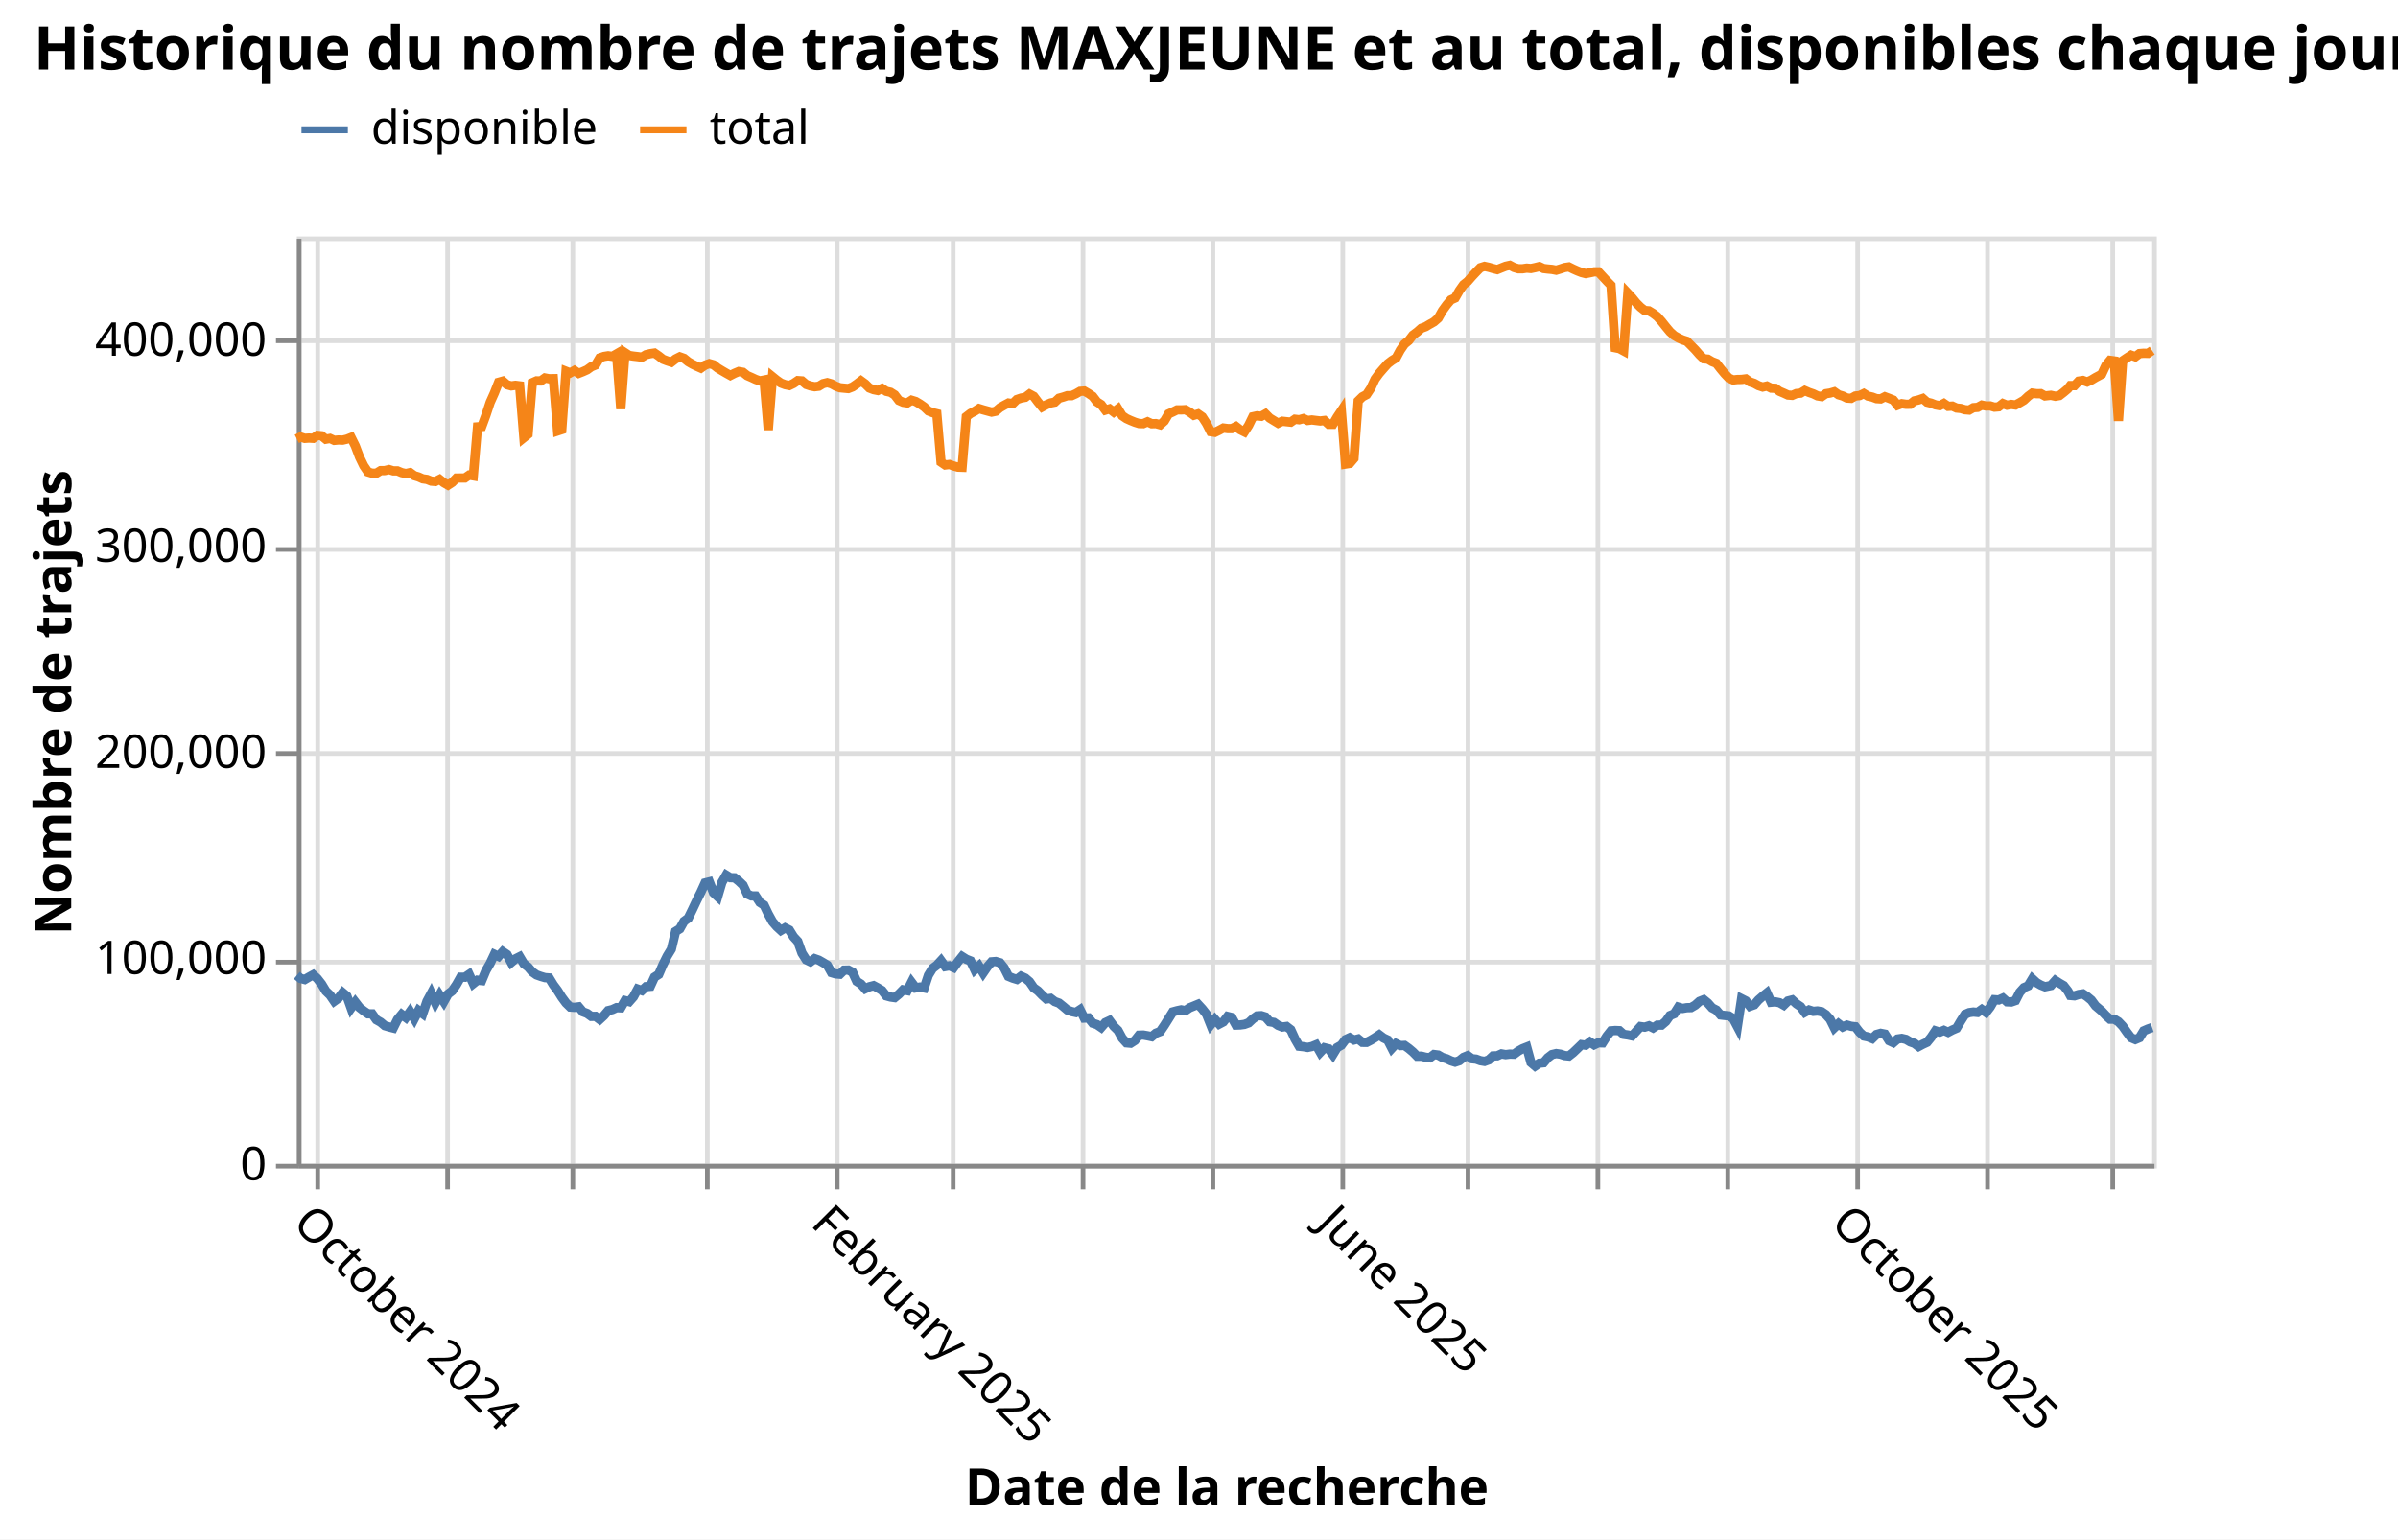
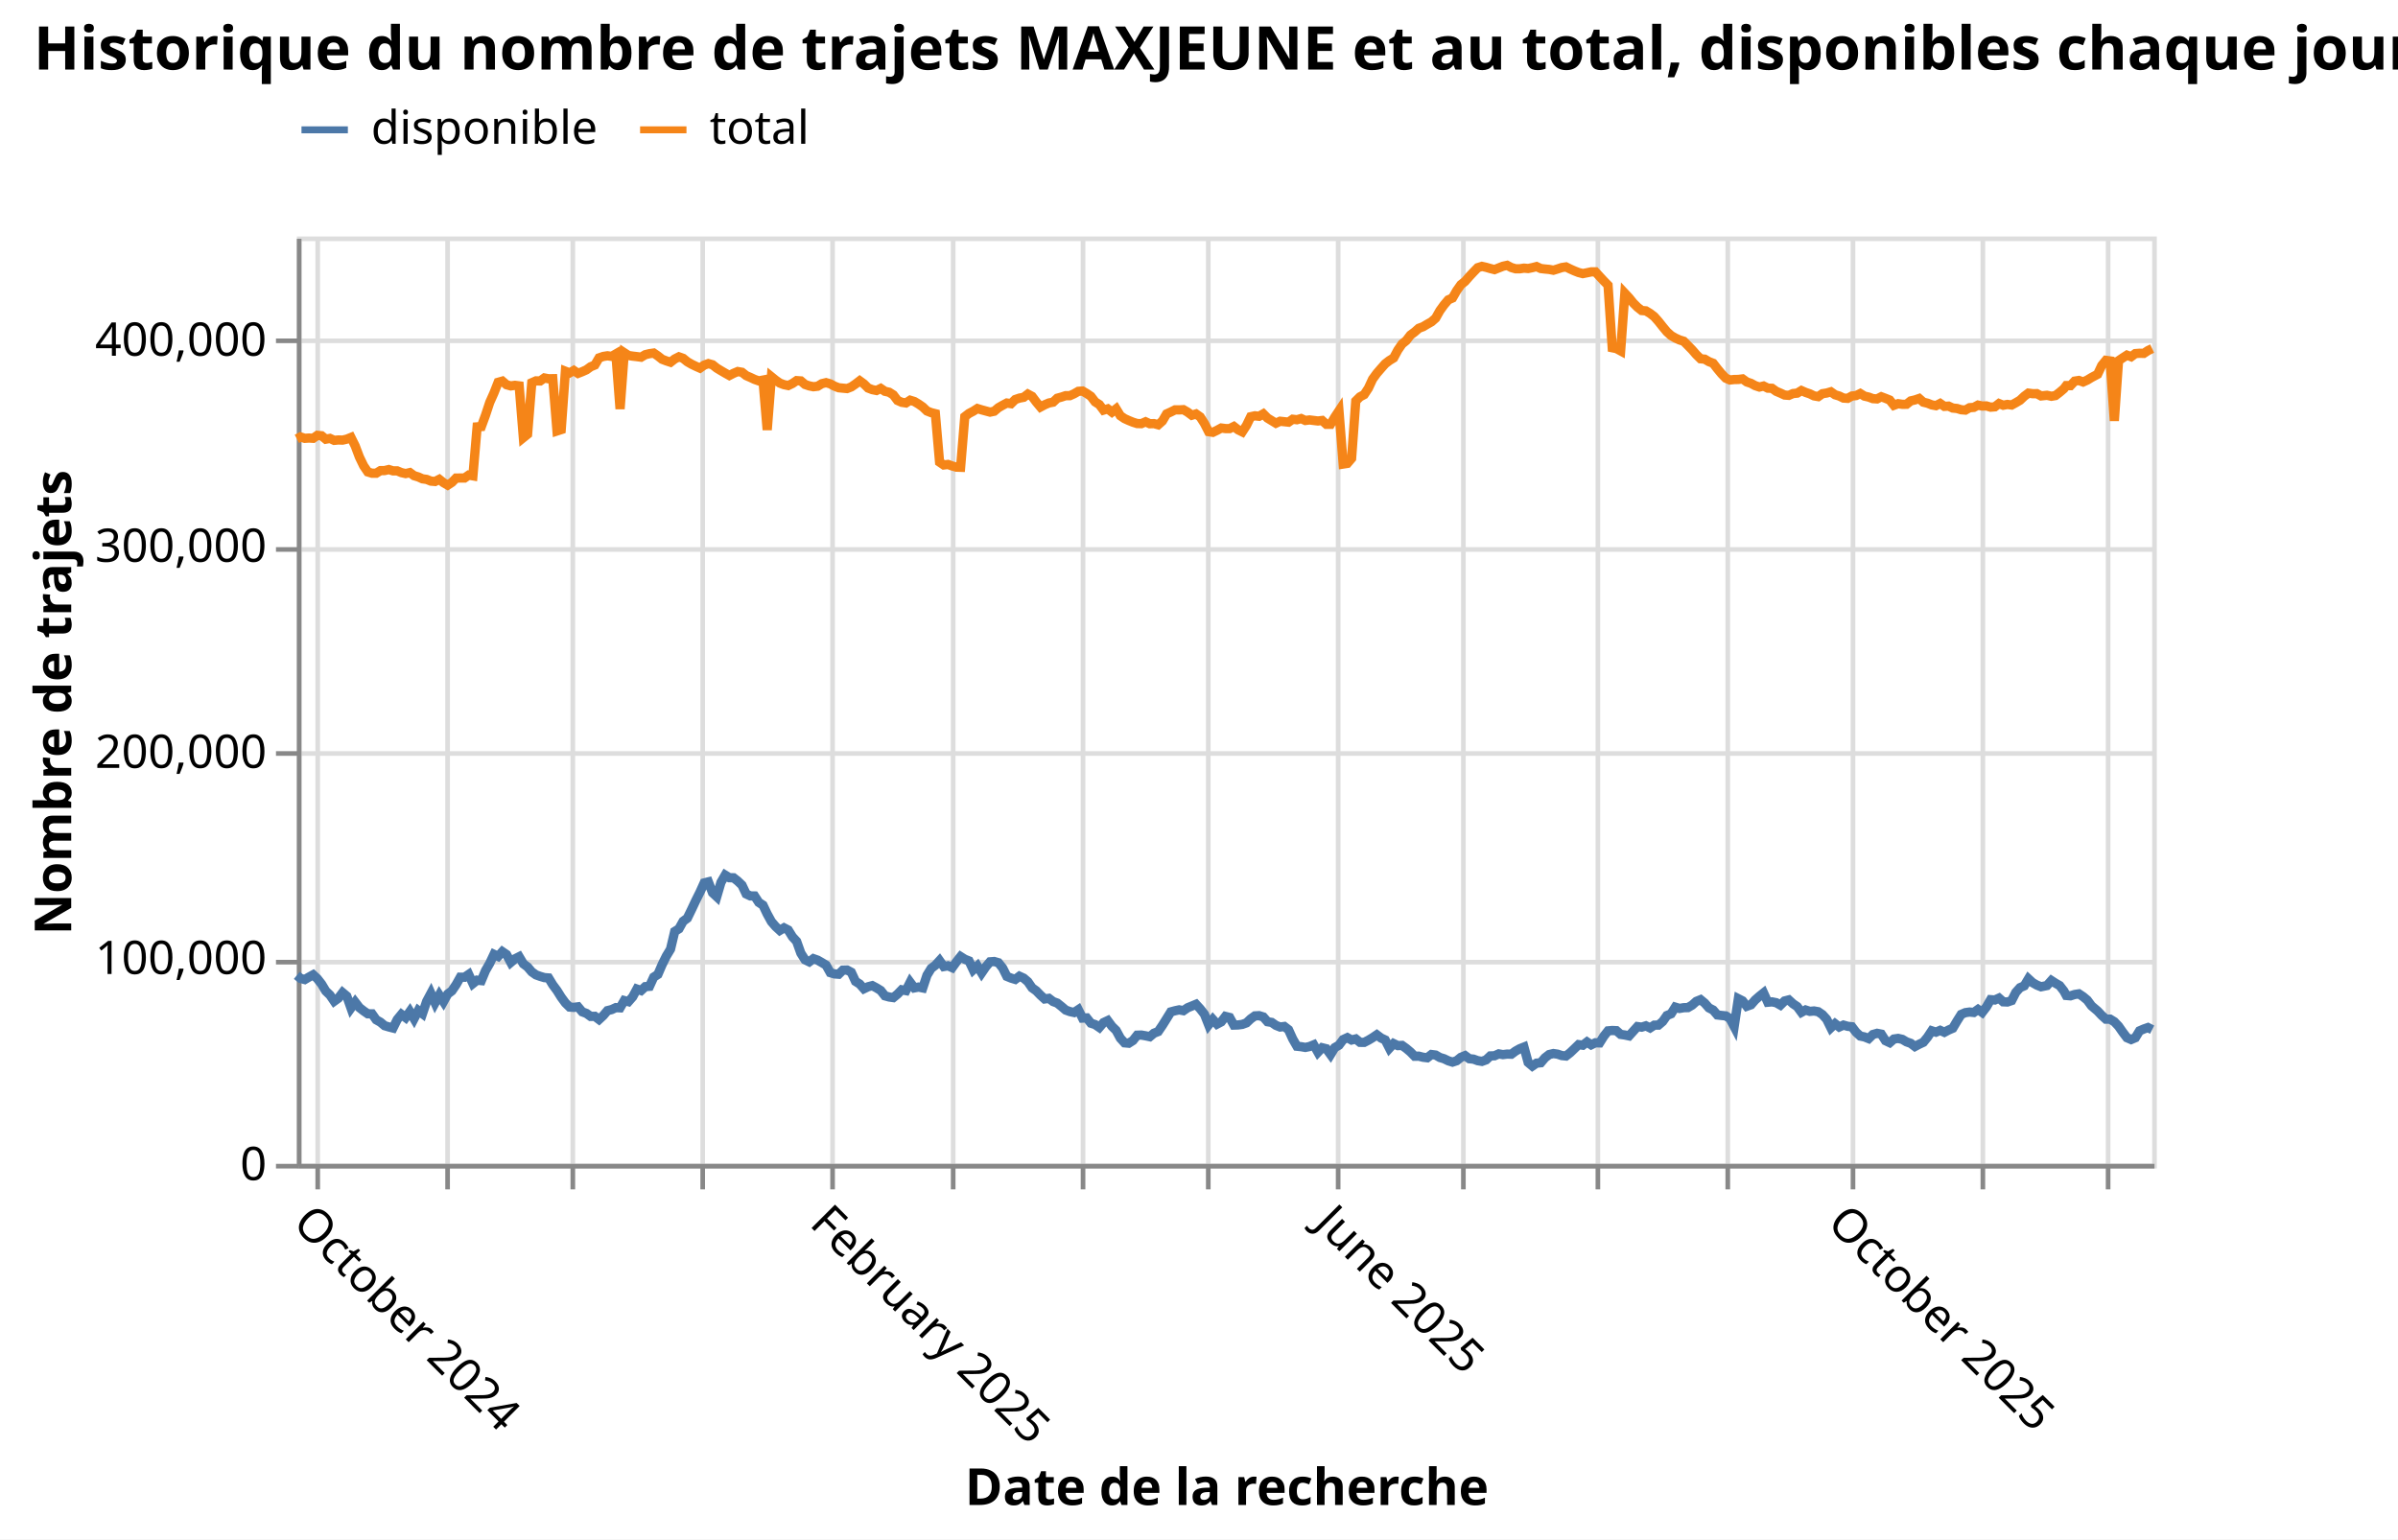
<svg xmlns="http://www.w3.org/2000/svg" version="1.1" class="marks" width="517" height="332" viewBox="0 0 517 332">
  <rect width="517" height="332" fill="white" />
  <g fill="none" stroke-miterlimit="10" transform="translate(64,51)">
    <g class="mark-group role-frame root" role="graphics-object" aria-roledescription="group mark container">
      <g transform="translate(0,0)">
        <path class="background" aria-hidden="true" d="M0.5,0.5h400v200h-400Z" stroke="#ddd" />
        <g>
          <g class="mark-group role-axis" aria-hidden="true">
            <g transform="translate(0.5,200.5)">
              <path class="background" aria-hidden="true" d="M0,0h0v0h0Z" pointer-events="none" />
              <g>
                <g class="mark-rule role-axis-grid" pointer-events="none">
                  <line transform="translate(4,-200)" x2="0" y2="200" stroke="#ddd" stroke-width="1" opacity="1" />
                  <line transform="translate(32,-200)" x2="0" y2="200" stroke="#ddd" stroke-width="1" opacity="1" />
                  <line transform="translate(59,-200)" x2="0" y2="200" stroke="#ddd" stroke-width="1" opacity="1" />
-                   <line transform="translate(88,-200)" x2="0" y2="200" stroke="#ddd" stroke-width="1" opacity="1" />
-                   <line transform="translate(116,-200)" x2="0" y2="200" stroke="#ddd" stroke-width="1" opacity="1" />
+                   <line transform="translate(87,-200)" x2="0" y2="200" stroke="#ddd" stroke-width="1" opacity="1" />
+                   <line transform="translate(115,-200)" x2="0" y2="200" stroke="#ddd" stroke-width="1" opacity="1" />
                  <line transform="translate(141,-200)" x2="0" y2="200" stroke="#ddd" stroke-width="1" opacity="1" />
                  <line transform="translate(169,-200)" x2="0" y2="200" stroke="#ddd" stroke-width="1" opacity="1" />
-                   <line transform="translate(197,-200)" x2="0" y2="200" stroke="#ddd" stroke-width="1" opacity="1" />
-                   <line transform="translate(225,-200)" x2="0" y2="200" stroke="#ddd" stroke-width="1" opacity="1" />
-                   <line transform="translate(252,-200)" x2="0" y2="200" stroke="#ddd" stroke-width="1" opacity="1" />
+                   <line transform="translate(196,-200)" x2="0" y2="200" stroke="#ddd" stroke-width="1" opacity="1" />
+                   <line transform="translate(224,-200)" x2="0" y2="200" stroke="#ddd" stroke-width="1" opacity="1" />
+                   <line transform="translate(251,-200)" x2="0" y2="200" stroke="#ddd" stroke-width="1" opacity="1" />
                  <line transform="translate(280,-200)" x2="0" y2="200" stroke="#ddd" stroke-width="1" opacity="1" />
                  <line transform="translate(308,-200)" x2="0" y2="200" stroke="#ddd" stroke-width="1" opacity="1" />
-                   <line transform="translate(336,-200)" x2="0" y2="200" stroke="#ddd" stroke-width="1" opacity="1" />
-                   <line transform="translate(364,-200)" x2="0" y2="200" stroke="#ddd" stroke-width="1" opacity="1" />
-                   <line transform="translate(391,-200)" x2="0" y2="200" stroke="#ddd" stroke-width="1" opacity="1" />
+                   <line transform="translate(335,-200)" x2="0" y2="200" stroke="#ddd" stroke-width="1" opacity="1" />
+                   <line transform="translate(363,-200)" x2="0" y2="200" stroke="#ddd" stroke-width="1" opacity="1" />
+                   <line transform="translate(390,-200)" x2="0" y2="200" stroke="#ddd" stroke-width="1" opacity="1" />
                </g>
              </g>
              <path class="foreground" aria-hidden="true" d="" pointer-events="none" display="none" />
            </g>
          </g>
          <g class="mark-group role-axis" aria-hidden="true">
            <g transform="translate(0.5,0.5)">
              <path class="background" aria-hidden="true" d="M0,0h0v0h0Z" pointer-events="none" />
              <g>
                <g class="mark-rule role-axis-grid" pointer-events="none">
                  <line transform="translate(0,200)" x2="400" y2="0" stroke="#ddd" stroke-width="1" opacity="1" />
                  <line transform="translate(0,156)" x2="400" y2="0" stroke="#ddd" stroke-width="1" opacity="1" />
                  <line transform="translate(0,111)" x2="400" y2="0" stroke="#ddd" stroke-width="1" opacity="1" />
                  <line transform="translate(0,67)" x2="400" y2="0" stroke="#ddd" stroke-width="1" opacity="1" />
                  <line transform="translate(0,22)" x2="400" y2="0" stroke="#ddd" stroke-width="1" opacity="1" />
                </g>
              </g>
              <path class="foreground" aria-hidden="true" d="" pointer-events="none" display="none" />
            </g>
          </g>
          <g class="mark-group role-axis" role="graphics-symbol" aria-roledescription="axis" aria-label="X-axis titled 'Date de la recherche' for a time scale with values from September 2024 to December 2025">
            <g transform="translate(0.5,200.5)">
              <path class="background" aria-hidden="true" d="M0,0h0v0h0Z" pointer-events="none" />
              <g>
                <g class="mark-rule role-axis-tick" pointer-events="none">
                  <line transform="translate(4,0)" x2="0" y2="5" stroke="#888" stroke-width="1" opacity="1" />
                  <line transform="translate(32,0)" x2="0" y2="5" stroke="#888" stroke-width="1" opacity="1" />
                  <line transform="translate(59,0)" x2="0" y2="5" stroke="#888" stroke-width="1" opacity="1" />
-                   <line transform="translate(88,0)" x2="0" y2="5" stroke="#888" stroke-width="1" opacity="1" />
-                   <line transform="translate(116,0)" x2="0" y2="5" stroke="#888" stroke-width="1" opacity="1" />
+                   <line transform="translate(87,0)" x2="0" y2="5" stroke="#888" stroke-width="1" opacity="1" />
+                   <line transform="translate(115,0)" x2="0" y2="5" stroke="#888" stroke-width="1" opacity="1" />
                  <line transform="translate(141,0)" x2="0" y2="5" stroke="#888" stroke-width="1" opacity="1" />
                  <line transform="translate(169,0)" x2="0" y2="5" stroke="#888" stroke-width="1" opacity="1" />
-                   <line transform="translate(197,0)" x2="0" y2="5" stroke="#888" stroke-width="1" opacity="1" />
-                   <line transform="translate(225,0)" x2="0" y2="5" stroke="#888" stroke-width="1" opacity="1" />
-                   <line transform="translate(252,0)" x2="0" y2="5" stroke="#888" stroke-width="1" opacity="1" />
+                   <line transform="translate(196,0)" x2="0" y2="5" stroke="#888" stroke-width="1" opacity="1" />
+                   <line transform="translate(224,0)" x2="0" y2="5" stroke="#888" stroke-width="1" opacity="1" />
+                   <line transform="translate(251,0)" x2="0" y2="5" stroke="#888" stroke-width="1" opacity="1" />
                  <line transform="translate(280,0)" x2="0" y2="5" stroke="#888" stroke-width="1" opacity="1" />
                  <line transform="translate(308,0)" x2="0" y2="5" stroke="#888" stroke-width="1" opacity="1" />
-                   <line transform="translate(336,0)" x2="0" y2="5" stroke="#888" stroke-width="1" opacity="1" />
-                   <line transform="translate(364,0)" x2="0" y2="5" stroke="#888" stroke-width="1" opacity="1" />
-                   <line transform="translate(391,0)" x2="0" y2="5" stroke="#888" stroke-width="1" opacity="1" />
+                   <line transform="translate(335,0)" x2="0" y2="5" stroke="#888" stroke-width="1" opacity="1" />
+                   <line transform="translate(363,0)" x2="0" y2="5" stroke="#888" stroke-width="1" opacity="1" />
+                   <line transform="translate(390,0)" x2="0" y2="5" stroke="#888" stroke-width="1" opacity="1" />
                </g>
                <g class="mark-text role-axis-label" pointer-events="none">
-                   <text text-anchor="start" transform="translate(3.967926,7) rotate(45) translate(0,8)" font-family="sans-serif" font-size="10px" fill="#000" opacity="1">October 2024</text>
-                   <text text-anchor="start" transform="translate(32.12978,7) rotate(45) translate(0,8)" font-family="sans-serif" font-size="10px" fill="#000" opacity="0">November 2024</text>
-                   <text text-anchor="start" transform="translate(59.38319,7) rotate(45) translate(0,8)" font-family="sans-serif" font-size="10px" fill="#000" opacity="0">December 2024</text>
-                   <text text-anchor="start" transform="translate(87.54505,7) rotate(45) translate(0,8)" font-family="sans-serif" font-size="10px" fill="#000" opacity="0">January 2025</text>
-                   <text text-anchor="start" transform="translate(115.7069,7) rotate(45) translate(0,8)" font-family="sans-serif" font-size="10px" fill="#000" opacity="1">February 2025</text>
-                   <text text-anchor="start" transform="translate(141.1434,7) rotate(45) translate(0,8)" font-family="sans-serif" font-size="10px" fill="#000" opacity="0">March 2025</text>
-                   <text text-anchor="start" transform="translate(169.3053,7) rotate(45) translate(0,8)" font-family="sans-serif" font-size="10px" fill="#000" opacity="0">April 2025</text>
-                   <text text-anchor="start" transform="translate(196.5587,7) rotate(45) translate(0,8)" font-family="sans-serif" font-size="10px" fill="#000" opacity="0">May 2025</text>
-                   <text text-anchor="start" transform="translate(224.7205,7) rotate(45) translate(0,8)" font-family="sans-serif" font-size="10px" fill="#000" opacity="1">June 2025</text>
-                   <text text-anchor="start" transform="translate(251.9739,7) rotate(45) translate(0,8)" font-family="sans-serif" font-size="10px" fill="#000" opacity="0">July 2025</text>
-                   <text text-anchor="start" transform="translate(280.1358,7) rotate(45) translate(0,8)" font-family="sans-serif" font-size="10px" fill="#000" opacity="0">August 2025</text>
-                   <text text-anchor="start" transform="translate(308.2977,7) rotate(45) translate(0,8)" font-family="sans-serif" font-size="10px" fill="#000" opacity="0">September 2025</text>
-                   <text text-anchor="start" transform="translate(335.5511,7) rotate(45) translate(0,8)" font-family="sans-serif" font-size="10px" fill="#000" opacity="1">October 2025</text>
-                   <text text-anchor="start" transform="translate(363.7129,7) rotate(45) translate(0,8)" font-family="sans-serif" font-size="10px" fill="#000" opacity="0">November 2025</text>
-                   <text text-anchor="start" transform="translate(390.9663,7) rotate(45) translate(0,8)" font-family="sans-serif" font-size="10px" fill="#000" opacity="0">December 2025</text>
+                   <text text-anchor="start" transform="translate(3.95897,7) rotate(45) translate(0,8)" font-family="sans-serif" font-size="10px" fill="#000" opacity="1">October 2024</text>
+                   <text text-anchor="start" transform="translate(32.05726,7) rotate(45) translate(0,8)" font-family="sans-serif" font-size="10px" fill="#000" opacity="0">November 2024</text>
+                   <text text-anchor="start" transform="translate(59.24915,7) rotate(45) translate(0,8)" font-family="sans-serif" font-size="10px" fill="#000" opacity="0">December 2024</text>
+                   <text text-anchor="start" transform="translate(87.34744,7) rotate(45) translate(0,8)" font-family="sans-serif" font-size="10px" fill="#000" opacity="0">January 2025</text>
+                   <text text-anchor="start" transform="translate(115.4457,7) rotate(45) translate(0,8)" font-family="sans-serif" font-size="10px" fill="#000" opacity="1">February 2025</text>
+                   <text text-anchor="start" transform="translate(140.8248,7) rotate(45) translate(0,8)" font-family="sans-serif" font-size="10px" fill="#000" opacity="0">March 2025</text>
+                   <text text-anchor="start" transform="translate(168.9231,7) rotate(45) translate(0,8)" font-family="sans-serif" font-size="10px" fill="#000" opacity="0">April 2025</text>
+                   <text text-anchor="start" transform="translate(196.115,7) rotate(45) translate(0,8)" font-family="sans-serif" font-size="10px" fill="#000" opacity="0">May 2025</text>
+                   <text text-anchor="start" transform="translate(224.2133,7) rotate(45) translate(0,8)" font-family="sans-serif" font-size="10px" fill="#000" opacity="1">June 2025</text>
+                   <text text-anchor="start" transform="translate(251.4052,7) rotate(45) translate(0,8)" font-family="sans-serif" font-size="10px" fill="#000" opacity="0">July 2025</text>
+                   <text text-anchor="start" transform="translate(279.5035,7) rotate(45) translate(0,8)" font-family="sans-serif" font-size="10px" fill="#000" opacity="0">August 2025</text>
+                   <text text-anchor="start" transform="translate(307.6018,7) rotate(45) translate(0,8)" font-family="sans-serif" font-size="10px" fill="#000" opacity="0">September 2025</text>
+                   <text text-anchor="start" transform="translate(334.7937,7) rotate(45) translate(0,8)" font-family="sans-serif" font-size="10px" fill="#000" opacity="1">October 2025</text>
+                   <text text-anchor="start" transform="translate(362.892,7) rotate(45) translate(0,8)" font-family="sans-serif" font-size="10px" fill="#000" opacity="0">November 2025</text>
+                   <text text-anchor="start" transform="translate(390.0839,7) rotate(45) translate(0,8)" font-family="sans-serif" font-size="10px" fill="#000" opacity="0">December 2025</text>
                </g>
                <g class="mark-rule role-axis-domain" pointer-events="none">
                  <line transform="translate(0,0)" x2="400" y2="0" stroke="#888" stroke-width="1" opacity="1" />
                </g>
                <g class="mark-text role-axis-title" pointer-events="none">
                  <text text-anchor="middle" transform="translate(200,73.06063)" font-family="sans-serif" font-size="11px" font-weight="bold" fill="#000" opacity="1">Date de la recherche</text>
                </g>
              </g>
              <path class="foreground" aria-hidden="true" d="" pointer-events="none" display="none" />
            </g>
          </g>
          <g class="mark-group role-axis" role="graphics-symbol" aria-roledescription="axis" aria-label="Y-axis titled 'Nombre de trajets' for a linear scale with values from 0 to 450,000">
            <g transform="translate(0.5,0.5)">
              <path class="background" aria-hidden="true" d="M0,0h0v0h0Z" pointer-events="none" />
              <g>
                <g class="mark-rule role-axis-tick" pointer-events="none">
                  <line transform="translate(0,200)" x2="-5" y2="0" stroke="#888" stroke-width="1" opacity="1" />
                  <line transform="translate(0,156)" x2="-5" y2="0" stroke="#888" stroke-width="1" opacity="1" />
                  <line transform="translate(0,111)" x2="-5" y2="0" stroke="#888" stroke-width="1" opacity="1" />
                  <line transform="translate(0,67)" x2="-5" y2="0" stroke="#888" stroke-width="1" opacity="1" />
                  <line transform="translate(0,22)" x2="-5" y2="0" stroke="#888" stroke-width="1" opacity="1" />
                </g>
                <g class="mark-text role-axis-label" pointer-events="none">
                  <text text-anchor="end" transform="translate(-7,203)" font-family="sans-serif" font-size="10px" fill="#000" opacity="1">0</text>
                  <text text-anchor="end" transform="translate(-7,158.5556)" font-family="sans-serif" font-size="10px" fill="#000" opacity="1">100,000</text>
                  <text text-anchor="end" transform="translate(-7,114.1111)" font-family="sans-serif" font-size="10px" fill="#000" opacity="1">200,000</text>
                  <text text-anchor="end" transform="translate(-7,69.66667)" font-family="sans-serif" font-size="10px" fill="#000" opacity="1">300,000</text>
                  <text text-anchor="end" transform="translate(-7,25.22222)" font-family="sans-serif" font-size="10px" fill="#000" opacity="1">400,000</text>
                </g>
                <g class="mark-rule role-axis-domain" pointer-events="none">
                  <line transform="translate(0,200)" x2="0" y2="-200" stroke="#888" stroke-width="1" opacity="1" />
                </g>
                <g class="mark-text role-axis-title" pointer-events="none">
                  <text text-anchor="middle" transform="translate(-47.14746,100) rotate(-90) translate(0,-2)" font-family="sans-serif" font-size="11px" font-weight="bold" fill="#000" opacity="1">Nombre de trajets</text>
                </g>
              </g>
              <path class="foreground" aria-hidden="true" d="" pointer-events="none" display="none" />
            </g>
          </g>
          <g class="mark-group role-scope pathgroup" role="graphics-object" aria-roledescription="group mark container">
            <g transform="translate(0,0)">
              <path class="background" aria-hidden="true" d="M0,0h400v200h-400Z" />
              <g>
                <g class="mark-line role-mark marks" role="graphics-object" aria-roledescription="line mark container">
-                   <path aria-label="Date de la recherche: September 2024; Nombre de trajets: 91488; variable: disponible" role="graphics-symbol" aria-roledescription="line mark" d="M0,159.339L0.798,160.009L1.707,160.25L2.615,159.721L3.524,159.224L4.432,160.066L5.341,161.226L6.25,162.729L7.157,163.599L8.066,164.927L8.974,164.272L9.883,163.069L10.791,163.83L11.7,166.394L12.608,165.123L13.517,166.305L14.425,167.015L15.334,167.638L16.242,167.648L17.15,168.931L18.059,169.444L18.967,170.203L19.876,170.474L20.784,170.704L21.693,168.872L22.601,167.766L23.51,168.451L24.418,167.16L25.327,168.696L26.235,166.936L27.143,167.617L28.052,164.943L28.967,163.236L29.869,165.275L30.777,163.601L31.686,165.017L32.594,163.38L33.503,162.688L34.411,161.357L35.319,159.746L36.228,159.755L37.138,159.142L38.045,161.116L38.953,160.392L39.862,160.483L40.77,158.316L41.678,156.748L42.589,154.82L43.496,155.253L44.404,154.239L45.312,154.859L46.223,156.557L47.129,155.787L48.038,155.331L48.946,156.853L49.854,157.538L50.763,158.599L51.671,159.242L52.58,159.566L53.488,159.835L54.397,159.906L55.305,161.397L56.214,162.616L57.122,164.062L58.031,165.294L58.939,166.184L59.847,166.252L60.757,166.133L61.664,167.211L62.573,167.551L63.481,168.202L64.39,168.182L65.299,168.864L66.207,168.023L67.115,166.956L68.023,166.728L68.932,166.308L69.84,166.35L70.749,164.781L71.657,165.02L72.566,163.984L73.474,162.302L74.382,162.622L75.291,161.783L76.199,161.712L77.108,159.731L78.016,159.145L78.925,157.033L79.833,155.203L80.742,153.702L81.65,149.882L82.559,149.315L83.467,147.688L84.375,147.022L85.284,145.158L86.192,143.235L87.101,141.419L88.009,139.417L88.918,139.184L89.826,141.537L90.735,142.381L91.643,139.298L92.551,137.729L93.46,138.287L94.368,138.306L95.277,139.025L96.186,139.891L97.094,141.793L98.002,142.216L98.911,142.23L99.819,143.622L100.727,144.212L101.636,146.113L102.544,147.762L103.453,148.816L104.361,149.653L105.27,149.103L106.178,149.572L107.087,151.036L107.995,152.019L108.903,154.556L109.812,155.987L110.72,156.427L111.629,155.749L112.537,156.068L113.446,156.588L114.354,157.142L115.263,158.761L116.171,159.033L117.079,159.104L117.988,158.219L118.896,158.195L119.805,158.685L120.713,160.639L121.622,161.217L122.53,162.238L123.439,161.805L124.347,161.569L125.255,162.052L126.164,162.612L127.073,163.765L127.981,164.016L128.889,164.144L129.798,163.397L130.706,162.463L131.615,162.635L132.523,160.836L133.432,162.052L134.34,161.876L135.248,162.061L136.157,159.33L137.065,157.85L137.974,157.162L138.882,156.173L139.791,157.449L140.699,157.287L141.608,157.682L142.516,156.434L143.425,155.299L144.333,155.873L145.241,156.232L146.15,158.153L147.058,157.316L147.967,158.821L148.875,157.497L149.784,156.43L150.692,156.36L151.6,156.624L152.509,157.757L153.417,159.565L154.326,159.94L155.234,160.216L156.143,159.533L157.051,159.946L157.96,160.72L158.868,162.035L159.777,162.685L160.685,163.619L161.593,164.437L162.502,164.308L163.41,164.997L164.319,165.332L165.227,166.06L166.136,166.832L167.044,167.163L167.953,167.356L168.861,166.756L169.769,168.562L170.678,168.524L171.586,169.668L172.495,169.96L173.403,170.583L174.312,169.531L175.22,169.106L176.128,170.336L177.037,171.222L177.945,172.901L178.854,173.898L179.762,173.981L180.671,173.399L181.579,172.256L182.488,172.224L183.396,172.383L184.305,172.577L185.213,171.82L186.121,171.468L187.03,170.136L187.938,168.69L188.847,167.228L189.755,166.981L190.664,166.786L191.572,166.962L192.481,166.335L193.389,165.966L194.297,165.59L195.206,166.577L196.114,167.733L197.023,170.02L197.931,168.846L198.84,169.858L199.748,169.379L200.657,168.202L201.565,168.43L202.474,170.075L203.382,170.046L204.29,169.925L205.199,169.592L206.107,168.736L207.016,168.091L207.924,168.04L208.833,168.317L209.741,169.349L210.649,169.497L211.558,170.13L212.466,170.491L213.375,170.374L214.283,171.072L215.192,173.061L216.1,174.635L217.009,174.731L217.917,174.89L218.825,174.699L219.734,174.329L220.642,175.925L221.551,174.959L222.459,175.182L223.368,176.424L224.276,174.932L225.185,174.408L226.093,173.2L227.002,172.78L227.91,173.29L228.818,173.061L229.727,173.79L230.635,173.8L231.544,173.333L232.452,172.788L233.361,172.172L234.269,172.853L235.178,173.283L236.086,175.056L236.995,174.065L237.903,174.497L238.812,174.456L239.72,175.107L240.628,175.869L241.537,176.792L242.445,176.778L243.354,177.009L244.262,177.119L245.17,176.421L246.079,176.539L246.987,177.062L247.896,177.335L248.804,177.774L249.713,178.057L250.621,177.759L251.53,177.03L252.438,176.662L253.347,177.327L254.255,177.417L255.164,177.748L256.072,177.901L256.98,177.574L257.889,176.725L258.797,176.693L259.706,176.283L260.614,176.441L261.523,176.327L262.431,176.355L263.34,175.682L264.248,175.172L265.156,174.815L266.065,178.13L266.973,178.902L267.882,178.285L268.79,178.194L269.698,177.128L270.607,176.427L271.516,176.211L272.424,176.344L273.332,176.647L274.241,176.738L275.149,176.03L276.058,175.164L276.966,174.287L277.875,174.413L278.783,173.714L279.692,174.324L280.6,173.887L281.508,173.912L282.417,172.471L283.325,171.321L284.234,171.24L285.142,171.28L286.051,172.08L286.959,172.211L287.867,172.403L288.776,171.398L289.684,170.396L290.593,170.518L291.503,170.236L292.41,170.683L293.318,170.087L294.227,170.074L295.135,169.3L296.044,168.013L296.952,167.635L297.86,166.205L298.769,166.481L299.677,166.323L300.586,166.3L301.494,165.771L302.403,164.96L303.321,164.593L304.22,165.332L305.128,166.362L306.037,166.83L306.945,167.888L307.853,167.998L308.762,168.088L309.67,168.656L310.579,170.384L311.487,164.386L312.396,164.849L313.304,166.016L314.212,165.694L315.121,164.655L316.029,163.862L316.938,163.137L317.846,165.146L318.755,165.064L319.663,165.244L320.572,165.762L321.48,164.872L322.388,164.64L323.298,165.472L324.205,166.088L325.114,167.32L326.022,166.82L326.931,167.115L327.839,167.029L328.748,167.192L329.656,167.811L330.564,168.811L331.473,170.644L332.381,169.776L333.29,170.481L334.198,170.076L335.107,170.333L336.015,170.433L336.924,171.609L337.832,172.44L338.741,172.626L339.649,172.988L340.557,172.106L341.466,171.847L342.375,172.026L343.283,173.442L344.191,173.866L345.1,173.078L346.008,172.944L346.917,173.152L347.825,173.688L348.733,174.006L349.642,174.688L350.55,174.205L351.459,173.786L352.367,172.674L353.276,171.307L354.184,171.597L355.093,171.21L356.001,171.624L356.91,171.142L357.818,170.751L358.726,169.213L359.636,167.775L360.543,167.387L361.452,167.261L362.36,167.35L363.269,166.703L364.177,167.341L365.086,166.164L365.994,164.592L366.902,164.66L367.811,164.254L368.719,165.054L369.628,165.095L370.536,164.783L371.445,163.01L372.353,162.001L373.261,161.608L374.17,160.09L375.078,160.927L375.987,161.446L376.895,161.809L378.169,161.546L379.135,160.467L380.012,161.036L380.918,161.558L381.826,162.723L382.346,163.683L383.254,163.763L384.163,163.474L385.071,163.335L385.98,163.94L386.888,164.694L387.797,165.922L389.116,167.04L390.002,167.981L390.911,168.795L391.82,168.795L392.727,169.349L393.637,170.304L394.545,171.598L395.453,172.795L396.361,173.184L397.27,172.799L398.179,171.315L399.089,170.919L400,170.603" stroke="#4c78a8" stroke-width="2" />
+                   <path aria-label="Date de la recherche: September 2024; Nombre de trajets: 91488; variable: disponible" role="graphics-symbol" aria-roledescription="line mark" d="M0,159.339L0.797,160.009L1.703,160.25L2.609,159.721L3.516,159.224L4.422,160.066L5.329,161.226L6.235,162.729L7.141,163.599L8.048,164.927L8.954,164.272L9.861,163.069L10.767,163.83L11.673,166.394L12.58,165.123L13.486,166.305L14.393,167.015L15.299,167.638L16.205,167.648L17.112,168.931L18.018,169.444L18.925,170.203L19.831,170.474L20.737,170.704L21.644,168.872L22.55,167.766L23.456,168.451L24.363,167.16L25.269,168.696L26.176,166.936L27.082,167.617L27.989,164.943L28.901,163.236L29.801,165.275L30.708,163.601L31.614,165.017L32.52,163.38L33.427,162.688L34.333,161.357L35.24,159.746L36.146,159.755L37.054,159.142L37.959,161.116L38.865,160.392L39.772,160.483L40.678,158.316L41.584,156.748L42.493,154.82L43.397,155.253L44.304,154.239L45.21,154.859L46.119,156.557L47.023,155.787L47.93,155.331L48.835,156.853L49.742,157.538L50.648,158.599L51.555,159.242L52.461,159.566L53.367,159.835L54.274,159.906L55.18,161.397L56.087,162.616L56.993,164.062L57.9,165.294L58.806,166.184L59.712,166.252L60.62,166.133L61.525,167.211L62.432,167.551L63.338,168.202L64.245,168.182L65.152,168.864L66.058,168.023L66.964,166.956L67.87,166.728L68.776,166.308L69.683,166.35L70.589,164.781L71.495,165.02L72.402,163.984L73.308,162.302L74.215,162.622L75.121,161.783L76.027,161.712L76.934,159.731L77.84,159.145L78.747,157.033L79.653,155.203L80.559,153.702L81.466,149.882L82.372,149.315L83.279,147.688L84.185,147.022L85.091,145.158L85.998,143.235L86.904,141.419L87.811,139.417L88.717,139.184L89.623,141.537L90.53,142.381L91.436,139.298L92.343,137.729L93.249,138.287L94.155,138.306L95.062,139.025L95.969,139.891L96.875,141.793L97.781,142.216L98.687,142.23L99.594,143.622L100.5,144.212L101.406,146.113L102.313,147.762L103.219,148.816L104.126,149.653L105.032,149.103L105.938,149.572L106.845,151.036L107.751,152.019L108.658,154.556L109.564,155.987L110.47,156.427L111.377,155.749L112.283,156.068L113.19,156.588L114.096,157.142L115.002,158.761L115.909,159.033L116.815,159.104L117.722,158.219L118.628,158.195L119.534,158.685L120.441,160.639L121.347,161.217L122.254,162.238L123.16,161.805L124.066,161.569L124.973,162.052L125.879,162.612L126.786,163.765L127.692,164.016L128.598,164.144L129.505,163.397L130.411,162.463L131.318,162.635L132.224,160.836L133.13,162.052L134.037,161.876L134.943,162.061L135.85,159.33L136.756,157.85L137.662,157.162L138.569,156.173L139.475,157.449L140.382,157.287L141.288,157.682L142.194,156.434L143.101,155.299L144.007,155.873L144.914,156.232L145.82,158.153L146.726,157.316L147.633,158.821L148.539,157.497L149.445,156.43L150.352,156.36L151.258,156.624L152.165,157.757L153.071,159.565L153.977,159.94L154.884,160.216L155.79,159.533L156.697,159.946L157.603,160.72L158.509,162.035L159.416,162.685L160.322,163.619L161.229,164.437L162.135,164.308L163.041,164.997L163.948,165.332L164.854,166.06L165.761,166.832L166.667,167.163L167.573,167.356L168.48,166.756L169.386,168.562L170.293,168.524L171.199,169.668L172.105,169.96L173.012,170.583L173.918,169.531L174.825,169.106L175.731,170.336L176.637,171.222L177.544,172.901L178.45,173.898L179.356,173.981L180.263,173.399L181.169,172.256L182.076,172.224L182.982,172.383L183.889,172.577L184.795,171.82L185.701,171.468L186.608,170.136L187.514,168.69L188.42,167.228L189.327,166.981L190.233,166.786L191.14,166.962L192.046,166.335L192.952,165.966L193.859,165.59L194.765,166.577L195.672,167.733L196.578,170.02L197.484,168.846L198.391,169.858L199.297,169.379L200.204,168.202L201.11,168.43L202.016,170.075L202.923,170.046L203.829,169.925L204.736,169.592L205.642,168.736L206.548,168.091L207.455,168.04L208.361,168.317L209.268,169.349L210.174,169.497L211.08,170.13L211.987,170.491L212.893,170.374L213.8,171.072L214.706,173.061L215.612,174.635L216.519,174.731L217.425,174.89L218.332,174.699L219.238,174.329L220.144,175.925L221.051,174.959L221.957,175.182L222.864,176.424L223.77,174.932L224.676,174.408L225.583,173.2L226.489,172.78L227.396,173.29L228.302,173.061L229.208,173.79L230.115,173.8L231.021,173.333L231.928,172.788L232.834,172.172L233.74,172.853L234.647,173.283L235.553,175.056L236.46,174.065L237.366,174.497L238.273,174.456L239.179,175.107L240.085,175.869L240.991,176.792L241.898,176.778L242.804,177.009L243.711,177.119L244.617,176.421L245.523,176.539L246.43,177.062L247.336,177.335L248.243,177.774L249.149,178.057L250.056,177.759L250.962,177.03L251.868,176.662L252.775,177.327L253.681,177.417L254.588,177.748L255.494,177.901L256.4,177.574L257.307,176.725L258.213,176.693L259.12,176.283L260.026,176.441L260.932,176.327L261.839,176.355L262.745,175.682L263.652,175.172L264.558,174.815L265.464,178.13L266.371,178.902L267.277,178.285L268.183,178.194L269.09,177.128L269.996,176.427L270.903,176.211L271.809,176.344L272.715,176.647L273.622,176.738L274.528,176.03L275.435,175.164L276.341,174.287L277.247,174.413L278.154,173.714L279.06,174.324L279.966,173.887L280.873,173.912L281.779,172.471L282.686,171.321L283.592,171.24L284.499,171.28L285.405,172.08L286.311,172.211L287.218,172.403L288.124,171.398L289.03,170.396L289.937,170.518L290.845,170.236L291.75,170.683L292.656,170.087L293.562,170.074L294.469,169.3L295.375,168.013L296.282,167.635L297.188,166.205L298.095,166.481L299.001,166.323L299.907,166.3L300.814,165.771L301.72,164.96L302.636,164.593L303.533,165.332L304.439,166.362L305.346,166.83L306.252,167.888L307.158,167.998L308.065,168.088L308.971,168.656L309.878,170.384L310.784,164.386L311.69,164.849L312.597,166.016L313.503,165.694L314.41,164.655L315.316,163.862L316.222,163.137L317.129,165.146L318.035,165.064L318.942,165.244L319.848,165.762L320.754,164.872L321.661,164.64L322.568,165.472L323.474,166.088L324.38,167.32L325.286,166.82L326.193,167.115L327.099,167.029L328.006,167.192L328.912,167.811L329.818,168.811L330.725,170.644L331.631,169.776L332.538,170.481L333.444,170.076L334.35,170.333L335.257,170.433L336.163,171.609L337.07,172.44L337.976,172.626L338.882,172.988L339.789,172.106L340.695,171.847L341.602,172.026L342.508,173.442L343.414,173.866L344.321,173.078L345.227,172.944L346.133,173.152L347.04,173.688L347.946,174.006L348.853,174.688L349.759,174.205L350.665,173.786L351.572,172.674L352.478,171.307L353.385,171.597L354.291,171.21L355.197,171.624L356.104,171.142L357.01,170.751L357.917,169.213L358.824,167.775L359.729,167.387L360.636,167.261L361.542,167.35L362.449,166.703L363.355,167.341L364.262,166.164L365.168,164.592L366.074,164.66L366.981,164.254L367.887,165.054L368.793,165.095L369.7,164.783L370.606,163.01L371.513,162.001L372.419,161.608L373.325,160.09L374.232,160.927L375.139,161.446L376.045,161.809L377.316,161.546L378.279,160.467L379.154,161.036L380.058,161.558L380.964,162.723L381.483,163.683L382.389,163.763L383.296,163.474L384.202,163.335L385.109,163.94L386.015,164.694L386.921,165.922L388.238,167.04L389.122,167.981L390.029,168.795L390.935,168.795L391.841,169.349L392.749,170.304L393.654,171.598L394.561,172.795L395.467,173.184L396.373,172.799L397.28,171.315L398.188,170.919L399.097,170.603L400,171.061" stroke="#4c78a8" stroke-width="2" />
                </g>
              </g>
              <path class="foreground" aria-hidden="true" d="" display="none" />
            </g>
            <g transform="translate(0,0)">
              <path class="background" aria-hidden="true" d="M0,0h400v200h-400Z" />
              <g>
                <g class="mark-line role-mark marks" role="graphics-object" aria-roledescription="line mark container">
-                   <path aria-label="Date de la recherche: September 2024; Nombre de trajets: 351801; variable: total" role="graphics-symbol" aria-roledescription="line mark" d="M0,43.644L0.798,43.23L1.707,43.532L2.615,43.471L3.524,43.523L4.432,42.888L5.341,42.975L6.25,43.715L7.157,43.55L8.066,43.967L8.974,43.883L9.883,43.916L10.791,43.705L11.7,43.343L12.608,45.168L13.517,47.57L14.425,49.451L15.334,50.78L16.242,51.056L17.15,51.055L18.059,50.496L18.967,50.482L19.876,50.263L20.784,50.547L21.693,50.55L22.601,50.929L23.51,51.131L24.418,50.923L25.327,51.584L26.235,51.856L27.143,52.263L28.052,52.39L28.967,52.759L29.869,52.836L30.777,52.374L31.686,53.093L32.594,53.62L33.503,53.032L34.411,52.105L35.319,52.092L36.228,52.091L37.138,51.462L38.045,51.622L38.953,41.063L39.862,40.994L40.77,38.53L41.678,35.785L42.589,33.752L43.496,31.452L44.404,31.196L45.312,31.976L46.223,32.224L47.129,32.1L48.038,32.214L48.946,43.381L49.854,42.648L50.763,31.545L51.671,31.141L52.58,31.16L53.488,30.515L54.397,30.687L55.305,30.67L56.214,41.943L57.122,41.649L58.031,29.061L58.939,29.416L59.847,28.902L60.757,29.519L61.664,29.164L62.573,28.757L63.481,28.1L64.39,27.722L65.299,26.185L66.207,25.875L67.115,25.729L68.023,25.856L68.932,25.331L69.84,37.198L70.749,25.074L71.657,25.668L72.566,25.804L73.474,25.909L74.382,26.032L75.291,25.492L76.199,25.271L77.108,25.142L78.016,25.764L78.925,26.482L79.833,26.828L80.742,27.121L81.65,26.415L82.559,25.957L83.467,26.279L84.375,27.016L85.284,27.544L86.192,27.983L87.101,28.387L88.009,27.747L88.918,27.414L89.826,27.669L90.735,28.387L91.643,28.939L92.551,29.468L93.46,29.973L94.368,29.508L95.277,29.126L96.186,29.288L97.094,30.003L98.002,30.398L98.911,30.824L99.819,31.144L100.727,30.97L101.636,41.714L102.544,30.252L103.453,30.988L104.361,31.619L105.27,31.958L106.178,32.143L107.087,31.707L107.995,31.087L108.903,31.152L109.812,31.917L110.72,32.222L111.629,32.403L112.537,32.294L113.446,31.743L114.354,31.524L115.263,31.784L116.171,32.277L117.079,32.624L117.988,32.712L118.896,32.796L119.805,32.445L120.713,31.822L121.622,31.126L122.53,31.789L123.439,32.685L124.347,33.031L125.255,33.212L126.164,32.773L127.073,33.388L127.981,33.592L128.889,34.164L129.798,35.362L130.706,35.763L131.615,35.899L132.523,35.315L133.432,35.592L134.34,36.133L135.248,36.764L136.157,37.632L137.065,37.992L137.974,38.217L138.882,48.657L139.791,49.276L140.699,49.164L141.608,49.493L142.516,49.746L143.425,49.778L144.333,38.859L145.241,38.161L146.15,37.686L147.058,37.108L147.967,37.387L148.875,37.632L149.784,37.878L150.692,37.688L151.6,36.921L152.509,36.403L153.417,35.921L154.326,36.056L155.234,35.163L156.143,34.855L157.051,34.686L157.96,33.996L158.868,34.483L159.777,35.695L160.685,36.783L161.593,36.296L162.502,35.908L163.41,35.731L164.319,34.88L165.227,34.631L166.136,34.328L167.044,34.329L167.953,33.922L168.861,33.396L169.769,33.329L170.678,33.858L171.586,34.476L172.495,35.666L173.403,36.248L174.312,37.45L175.22,37.177L176.128,37.877L177.037,37.17L177.945,38.661L178.854,39.278L179.762,39.69L180.671,40.057L181.579,40.341L182.488,40.363L183.396,39.966L184.305,40.384L185.213,40.357L186.121,40.606L187.03,39.799L187.938,38.261L188.847,37.851L189.755,37.399L190.664,37.4L191.572,37.352L192.481,37.876L193.389,38.551L194.297,38.273L195.206,38.913L196.114,40.323L197.023,42.092L197.931,42.238L198.84,41.801L199.748,41.309L200.657,41.427L201.565,41.43L202.474,40.981L203.382,41.689L204.29,42.137L205.199,40.74L206.107,38.877L207.016,38.676L207.924,38.774L208.833,38.256L209.741,39.166L210.649,39.717L211.558,40.268L212.466,39.847L213.375,39.945L214.283,40.043L215.192,39.415L216.1,39.523L217.009,39.268L217.917,39.68L218.825,39.566L219.734,39.679L220.642,39.789L221.551,39.682L222.459,40.502L223.368,40.502L224.276,38.96L225.185,37.599L226.093,49.079L227.002,48.936L227.91,47.866L228.818,35.477L229.727,34.581L230.635,34.1L231.544,32.722L232.452,30.764L233.361,29.522L234.269,28.472L235.178,27.45L236.086,26.752L236.995,26.195L237.903,24.508L238.812,23.186L239.72,22.453L240.628,21.27L241.537,20.594L242.445,19.795L243.354,19.459L244.262,18.917L245.17,18.407L246.079,17.611L246.987,15.996L247.896,14.744L248.804,13.67L249.713,13.268L250.621,11.688L251.53,10.401L252.438,9.68L253.347,8.634L254.255,7.666L255.164,6.733L256.072,6.447L256.98,6.648L257.889,6.913L258.797,7.142L259.706,6.778L260.614,6.423L261.523,6.221L262.431,6.697L263.34,6.961L264.248,6.967L265.156,6.828L266.065,6.909L266.973,6.72L267.882,6.489L268.79,6.91L269.698,7.019L270.607,7.102L271.516,7.276L272.424,7L273.332,6.7L274.241,6.562L275.149,7.013L276.058,7.419L276.966,7.774L277.875,8.004L278.783,7.824L279.692,7.632L280.6,7.624L281.508,8.608L282.417,9.588L283.325,10.514L284.234,23.998L285.142,24.18L286.051,24.671L286.959,12.251L287.867,13.22L288.776,14.339L289.684,15.249L290.593,15.966L291.503,16.04L292.41,16.588L293.318,17.289L294.227,18.311L295.135,19.453L296.044,20.548L296.952,21.367L297.86,21.895L298.769,22.307L299.677,22.592L300.586,23.508L301.494,24.434L302.403,25.478L303.321,26.376L304.22,26.459L305.128,26.994L306.037,27.342L306.945,28.512L307.853,29.606L308.762,30.551L309.67,30.946L310.579,30.848L311.487,30.833L312.396,30.717L313.304,31.369L314.212,31.672L315.121,32.168L316.029,32.468L316.938,32.252L317.846,32.707L318.755,32.744L319.663,33.391L320.572,33.776L321.48,34.194L322.388,34.264L323.298,33.874L324.205,33.784L325.114,33.23L326.022,33.629L326.931,33.935L327.839,34.376L328.748,34.532L329.656,33.903L330.564,33.763L331.473,33.499L332.381,34.137L333.29,34.408L334.198,34.85L335.107,34.911L336.015,34.408L336.924,34.312L337.832,33.871L338.741,34.43L339.649,34.635L340.557,34.972L341.466,35.029L342.375,34.567L343.283,34.906L344.191,35.273L345.1,36.404L346.008,36.064L346.917,36.193L347.825,36.184L348.733,35.46L349.642,35.25L350.55,34.94L351.459,35.736L352.367,35.958L353.276,36.317L354.184,36.487L355.093,36.016L356.001,36.638L356.91,36.584L357.818,37.003L358.726,37.092L359.636,37.367L360.543,37.441L361.452,36.927L362.36,36.857L363.269,36.367L364.177,36.565L365.086,36.544L365.994,36.812L366.902,36.737L367.811,36.034L368.719,36.394L369.628,36.221L370.536,36.347L371.445,35.854L372.353,35.315L373.261,34.461L374.17,33.782L375.078,33.904L375.987,33.897L376.895,34.39L378.169,34.251L379.135,34.461L380.012,34.308L380.918,33.611L381.826,32.839L382.346,32.159L383.254,32.164L384.163,31.195L385.071,31.053L385.98,31.379L386.888,30.967L387.797,30.417L389.116,29.717L390.002,27.828L390.911,26.715L391.82,26.84L392.727,39.755L393.637,26.792L394.545,26.18L395.453,25.597L396.361,25.931L397.27,25.256L398.179,25.185L399.089,25.21L400,24.61" stroke="#f58518" stroke-width="2" />
+                   <path aria-label="Date de la recherche: September 2024; Nombre de trajets: 351801; variable: total" role="graphics-symbol" aria-roledescription="line mark" d="M0,43.644L0.797,43.23L1.703,43.532L2.609,43.471L3.516,43.523L4.422,42.888L5.329,42.975L6.235,43.715L7.141,43.55L8.048,43.967L8.954,43.883L9.861,43.916L10.767,43.705L11.673,43.343L12.58,45.168L13.486,47.57L14.393,49.451L15.299,50.78L16.205,51.056L17.112,51.055L18.018,50.496L18.925,50.482L19.831,50.263L20.737,50.547L21.644,50.55L22.55,50.929L23.456,51.131L24.363,50.923L25.269,51.584L26.176,51.856L27.082,52.263L27.989,52.39L28.901,52.759L29.801,52.836L30.708,52.374L31.614,53.093L32.52,53.62L33.427,53.032L34.333,52.105L35.24,52.092L36.146,52.091L37.054,51.462L37.959,51.622L38.865,41.063L39.772,40.994L40.678,38.53L41.584,35.785L42.493,33.752L43.397,31.452L44.304,31.196L45.21,31.976L46.119,32.224L47.023,32.1L47.93,32.214L48.835,43.381L49.742,42.648L50.648,31.545L51.555,31.141L52.461,31.16L53.367,30.515L54.274,30.687L55.18,30.67L56.087,41.943L56.993,41.649L57.9,29.061L58.806,29.416L59.712,28.902L60.62,29.519L61.525,29.164L62.432,28.757L63.338,28.1L64.245,27.722L65.152,26.185L66.058,25.875L66.964,25.729L67.87,25.856L68.776,25.331L69.683,37.198L70.589,25.074L71.495,25.668L72.402,25.804L73.308,25.909L74.215,26.032L75.121,25.492L76.027,25.271L76.934,25.142L77.84,25.764L78.747,26.482L79.653,26.828L80.559,27.121L81.466,26.415L82.372,25.957L83.279,26.279L84.185,27.016L85.091,27.544L85.998,27.983L86.904,28.387L87.811,27.747L88.717,27.414L89.623,27.669L90.53,28.387L91.436,28.939L92.343,29.468L93.249,29.973L94.155,29.508L95.062,29.126L95.969,29.288L96.875,30.003L97.781,30.398L98.687,30.824L99.594,31.144L100.5,30.97L101.406,41.714L102.313,30.252L103.219,30.988L104.126,31.619L105.032,31.958L105.938,32.143L106.845,31.707L107.751,31.087L108.658,31.152L109.564,31.917L110.47,32.222L111.377,32.403L112.283,32.294L113.19,31.743L114.096,31.524L115.002,31.784L115.909,32.277L116.815,32.624L117.722,32.712L118.628,32.796L119.534,32.445L120.441,31.822L121.347,31.126L122.254,31.789L123.16,32.685L124.066,33.031L124.973,33.212L125.879,32.773L126.786,33.388L127.692,33.592L128.598,34.164L129.505,35.362L130.411,35.763L131.318,35.899L132.224,35.315L133.13,35.592L134.037,36.133L134.943,36.764L135.85,37.632L136.756,37.992L137.662,38.217L138.569,48.657L139.475,49.276L140.382,49.164L141.288,49.493L142.194,49.746L143.101,49.778L144.007,38.859L144.914,38.161L145.82,37.686L146.726,37.108L147.633,37.387L148.539,37.632L149.445,37.878L150.352,37.688L151.258,36.921L152.165,36.403L153.071,35.921L153.977,36.056L154.884,35.163L155.79,34.855L156.697,34.686L157.603,33.996L158.509,34.483L159.416,35.695L160.322,36.783L161.229,36.296L162.135,35.908L163.041,35.731L163.948,34.88L164.854,34.631L165.761,34.328L166.667,34.329L167.573,33.922L168.48,33.396L169.386,33.329L170.293,33.858L171.199,34.476L172.105,35.666L173.012,36.248L173.918,37.45L174.825,37.177L175.731,37.877L176.637,37.17L177.544,38.661L178.45,39.278L179.356,39.69L180.263,40.057L181.169,40.341L182.076,40.363L182.982,39.966L183.889,40.384L184.795,40.357L185.701,40.606L186.608,39.799L187.514,38.261L188.42,37.851L189.327,37.399L190.233,37.4L191.14,37.352L192.046,37.876L192.952,38.551L193.859,38.273L194.765,38.913L195.672,40.323L196.578,42.092L197.484,42.238L198.391,41.801L199.297,41.309L200.204,41.427L201.11,41.43L202.016,40.981L202.923,41.689L203.829,42.137L204.736,40.74L205.642,38.877L206.548,38.676L207.455,38.774L208.361,38.256L209.268,39.166L210.174,39.717L211.08,40.268L211.987,39.847L212.893,39.945L213.8,40.043L214.706,39.415L215.612,39.523L216.519,39.268L217.425,39.68L218.332,39.566L219.238,39.679L220.144,39.789L221.051,39.682L221.957,40.502L222.864,40.502L223.77,38.96L224.676,37.599L225.583,49.079L226.489,48.936L227.396,47.866L228.302,35.477L229.208,34.581L230.115,34.1L231.021,32.722L231.928,30.764L232.834,29.522L233.74,28.472L234.647,27.45L235.553,26.752L236.46,26.195L237.366,24.508L238.273,23.186L239.179,22.453L240.085,21.27L240.991,20.594L241.898,19.795L242.804,19.459L243.711,18.917L244.617,18.407L245.523,17.611L246.43,15.996L247.336,14.744L248.243,13.67L249.149,13.268L250.056,11.688L250.962,10.401L251.868,9.68L252.775,8.634L253.681,7.666L254.588,6.733L255.494,6.447L256.4,6.648L257.307,6.913L258.213,7.142L259.12,6.778L260.026,6.423L260.932,6.221L261.839,6.697L262.745,6.961L263.652,6.967L264.558,6.828L265.464,6.909L266.371,6.72L267.277,6.489L268.183,6.91L269.09,7.019L269.996,7.102L270.903,7.276L271.809,7L272.715,6.7L273.622,6.562L274.528,7.013L275.435,7.419L276.341,7.774L277.247,8.004L278.154,7.824L279.06,7.632L279.966,7.624L280.873,8.608L281.779,9.588L282.686,10.514L283.592,23.998L284.499,24.18L285.405,24.671L286.311,12.251L287.218,13.22L288.124,14.339L289.03,15.249L289.937,15.966L290.845,16.04L291.75,16.588L292.656,17.289L293.562,18.311L294.469,19.453L295.375,20.548L296.282,21.367L297.188,21.895L298.095,22.307L299.001,22.592L299.907,23.508L300.814,24.434L301.72,25.478L302.636,26.376L303.533,26.459L304.439,26.994L305.346,27.342L306.252,28.512L307.158,29.606L308.065,30.551L308.971,30.946L309.878,30.848L310.784,30.833L311.69,30.717L312.597,31.369L313.503,31.672L314.41,32.168L315.316,32.468L316.222,32.252L317.129,32.707L318.035,32.744L318.942,33.391L319.848,33.776L320.754,34.194L321.661,34.264L322.568,33.874L323.474,33.784L324.38,33.23L325.286,33.629L326.193,33.935L327.099,34.376L328.006,34.532L328.912,33.903L329.818,33.763L330.725,33.499L331.631,34.137L332.538,34.408L333.444,34.85L334.35,34.911L335.257,34.408L336.163,34.312L337.07,33.871L337.976,34.43L338.882,34.635L339.789,34.972L340.695,35.029L341.602,34.567L342.508,34.906L343.414,35.273L344.321,36.404L345.227,36.064L346.133,36.193L347.04,36.184L347.946,35.46L348.853,35.25L349.759,34.94L350.665,35.736L351.572,35.958L352.478,36.317L353.385,36.487L354.291,36.016L355.197,36.638L356.104,36.584L357.01,37.003L357.917,37.092L358.824,37.367L359.729,37.441L360.636,36.927L361.542,36.857L362.449,36.367L363.355,36.565L364.262,36.544L365.168,36.812L366.074,36.737L366.981,36.034L367.887,36.394L368.793,36.221L369.7,36.347L370.606,35.854L371.513,35.315L372.419,34.461L373.325,33.782L374.232,33.904L375.139,33.897L376.045,34.39L377.316,34.251L378.279,34.461L379.154,34.308L380.058,33.611L380.964,32.839L381.483,32.159L382.389,32.164L383.296,31.195L384.202,31.053L385.109,31.379L386.015,30.967L386.921,30.417L388.238,29.717L389.122,27.828L390.029,26.715L390.935,26.84L391.841,39.755L392.749,26.792L393.654,26.18L394.561,25.597L395.467,25.931L396.373,25.256L397.28,25.185L398.188,25.21L399.097,24.61L400,24.176" stroke="#f58518" stroke-width="2" />
                </g>
              </g>
              <path class="foreground" aria-hidden="true" d="" display="none" />
            </g>
          </g>
          <g class="mark-group role-legend" role="graphics-symbol" aria-roledescription="legend" aria-label="Symbol legend for stroke color with 2 values: disponible, total">
            <g transform="translate(0,-29)">
              <path class="background" aria-hidden="true" d="M0,0h108v11h-108Z" pointer-events="none" />
              <g>
                <g class="mark-group role-legend-entry">
                  <g transform="translate(0,0)">
                    <path class="background" aria-hidden="true" d="M0,0h0v0h0Z" pointer-events="none" />
                    <g>
                      <g class="mark-group role-scope" role="graphics-object" aria-roledescription="group mark container">
                        <g transform="translate(0,0)">
                          <path class="background" aria-hidden="true" d="M0,0h61.034v11h-61.034Z" pointer-events="none" opacity="1" />
                          <g>
                            <g class="mark-symbol role-legend-symbol" pointer-events="none">
                              <path transform="translate(6,6)" d="M-5,0L5,0" stroke="#4c78a8" stroke-width="1.5" opacity="1" />
                            </g>
                            <g class="mark-text role-legend-label" pointer-events="none">
                              <text text-anchor="start" transform="translate(16,9)" font-family="sans-serif" font-size="10px" fill="#000" opacity="1">disponible</text>
                            </g>
                          </g>
                          <path class="foreground" aria-hidden="true" d="" pointer-events="none" display="none" />
                        </g>
                        <g transform="translate(73,0)">
                          <path class="background" aria-hidden="true" d="M0,0h34.901v11h-34.901Z" pointer-events="none" opacity="1" />
                          <g>
                            <g class="mark-symbol role-legend-symbol" pointer-events="none">
                              <path transform="translate(6,6)" d="M-5,0L5,0" stroke="#f58518" stroke-width="1.5" opacity="1" />
                            </g>
                            <g class="mark-text role-legend-label" pointer-events="none">
                              <text text-anchor="start" transform="translate(16,9)" font-family="sans-serif" font-size="10px" fill="#000" opacity="1">total</text>
                            </g>
                          </g>
                          <path class="foreground" aria-hidden="true" d="" pointer-events="none" display="none" />
                        </g>
                      </g>
                    </g>
                    <path class="foreground" aria-hidden="true" d="" pointer-events="none" display="none" />
                  </g>
                </g>
              </g>
              <path class="foreground" aria-hidden="true" d="" pointer-events="none" display="none" />
            </g>
          </g>
          <g class="mark-group role-title">
            <g transform="translate(200,-46)">
              <path class="background" aria-hidden="true" d="M0,0h0v0h0Z" pointer-events="none" />
              <g>
                <g class="mark-text role-title-text" role="graphics-symbol" aria-roledescription="title" aria-label="Title text 'Historique du nombre de trajets MAXJEUNE et au total, disponibles chaque jour'" pointer-events="none">
                  <text text-anchor="middle" transform="translate(0,10)" font-family="sans-serif" font-size="13px" font-weight="bold" fill="#000" opacity="1">Historique du nombre de trajets MAXJEUNE et au total, disponibles chaque jour</text>
                </g>
              </g>
              <path class="foreground" aria-hidden="true" d="" pointer-events="none" display="none" />
            </g>
          </g>
        </g>
        <path class="foreground" aria-hidden="true" d="" display="none" />
      </g>
    </g>
  </g>
</svg>
